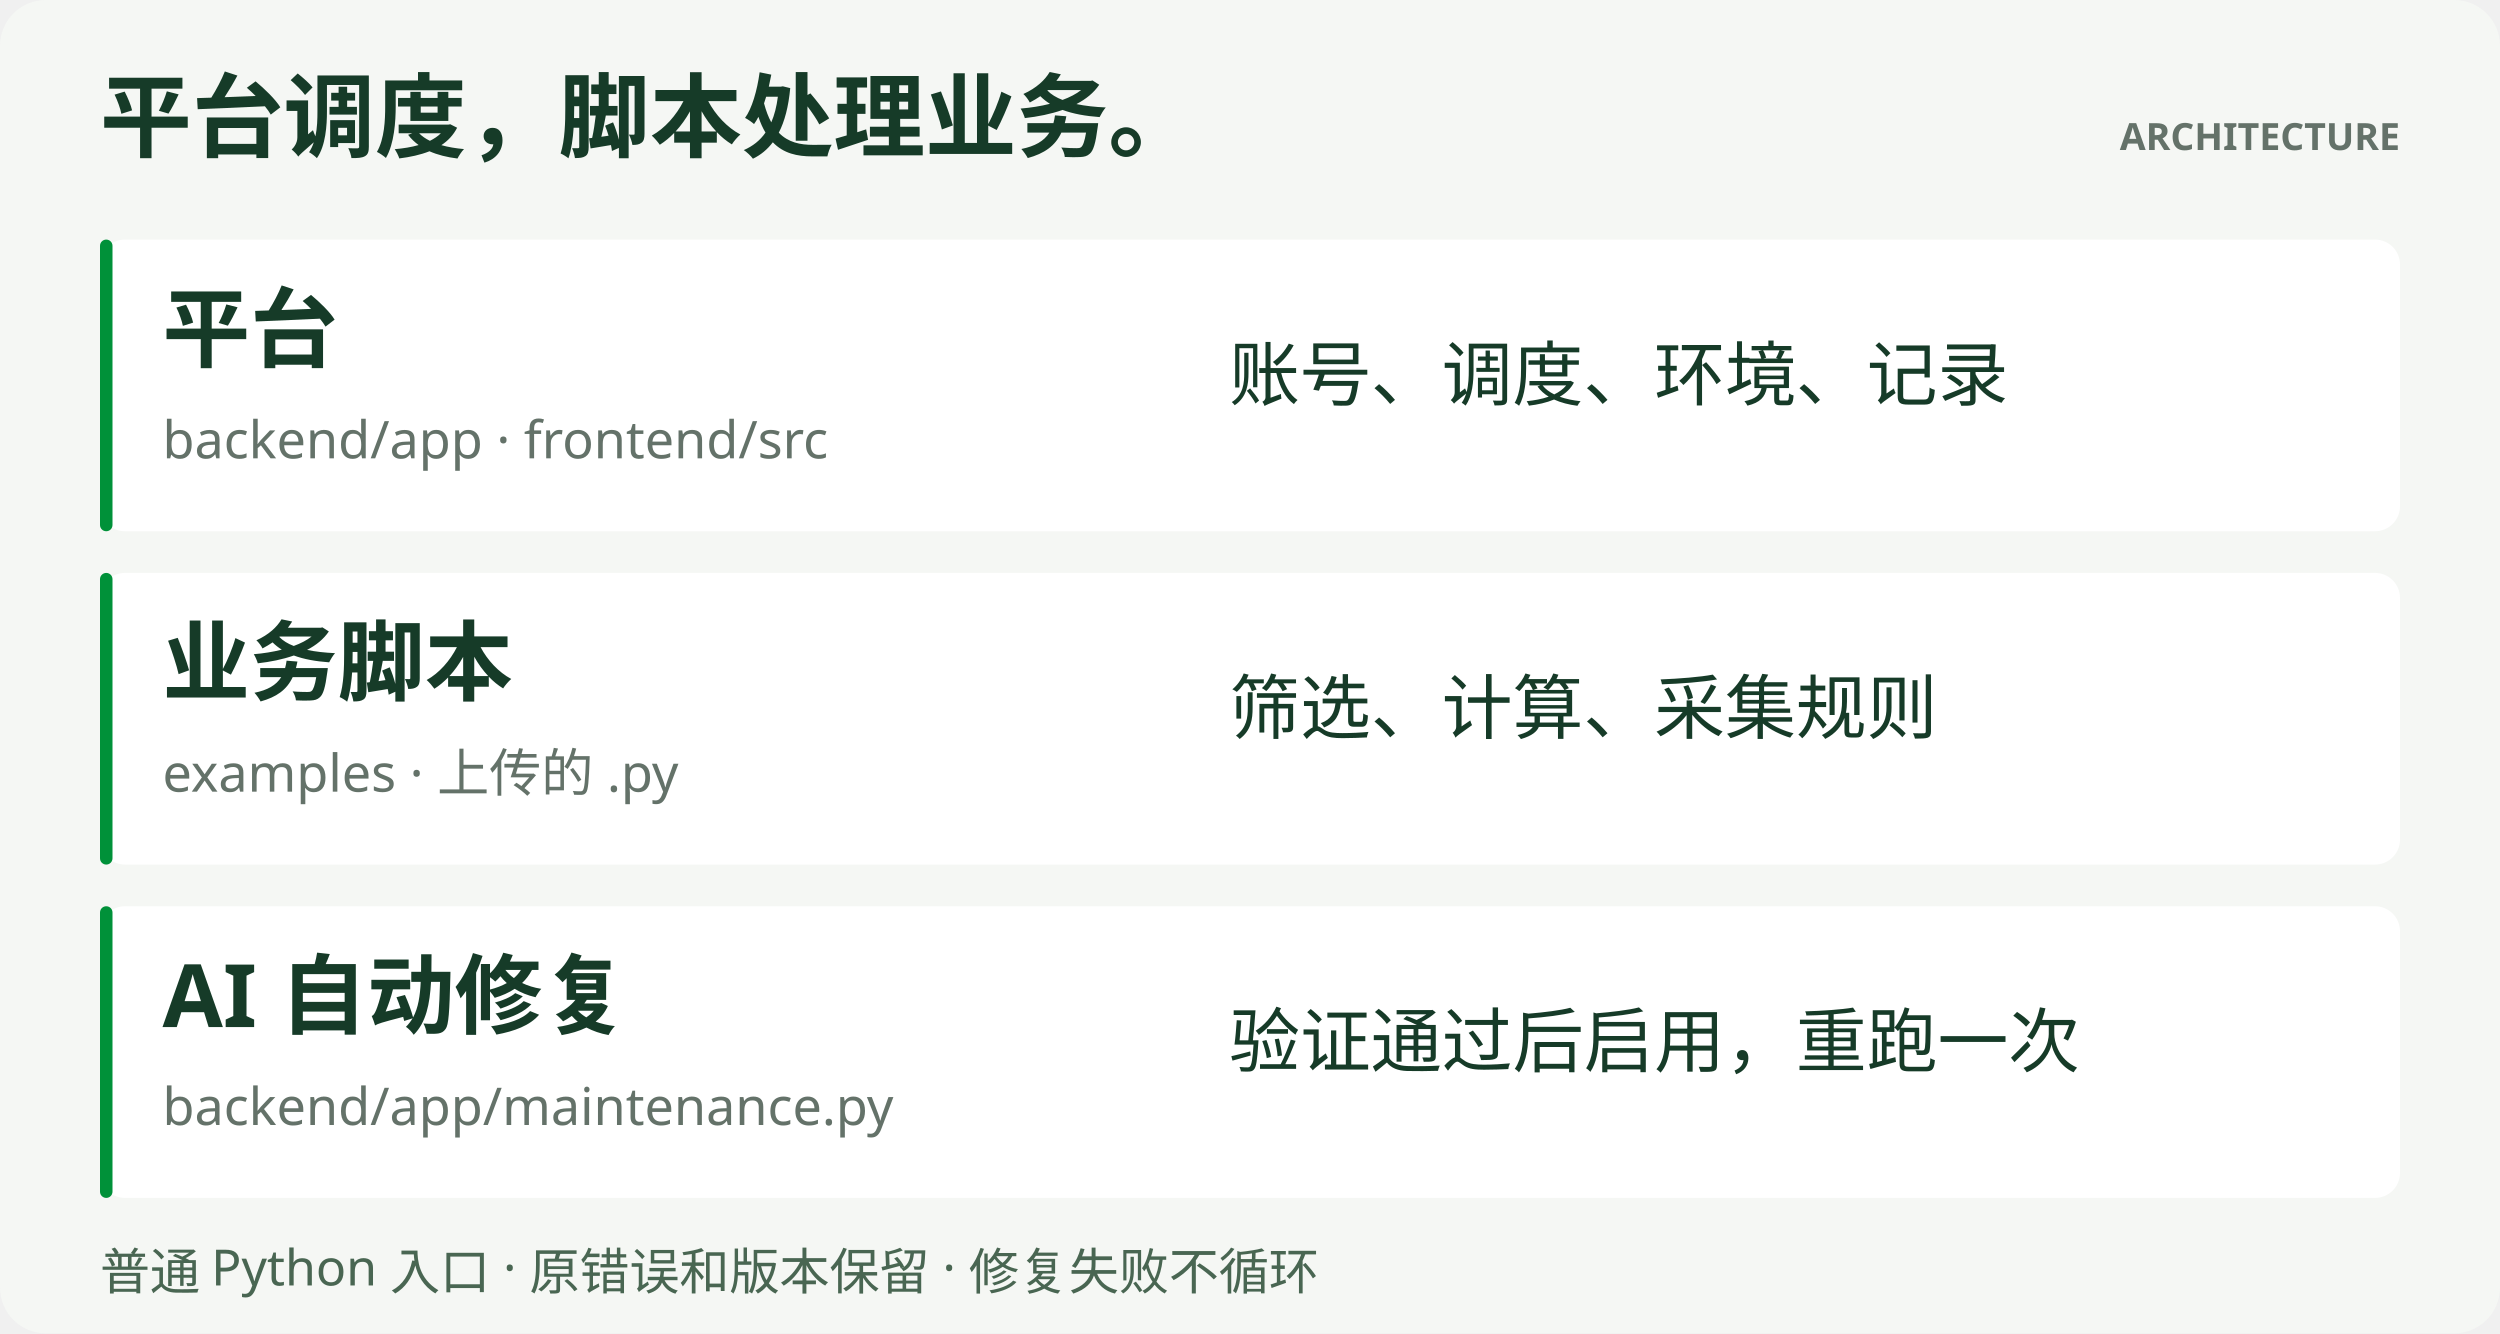
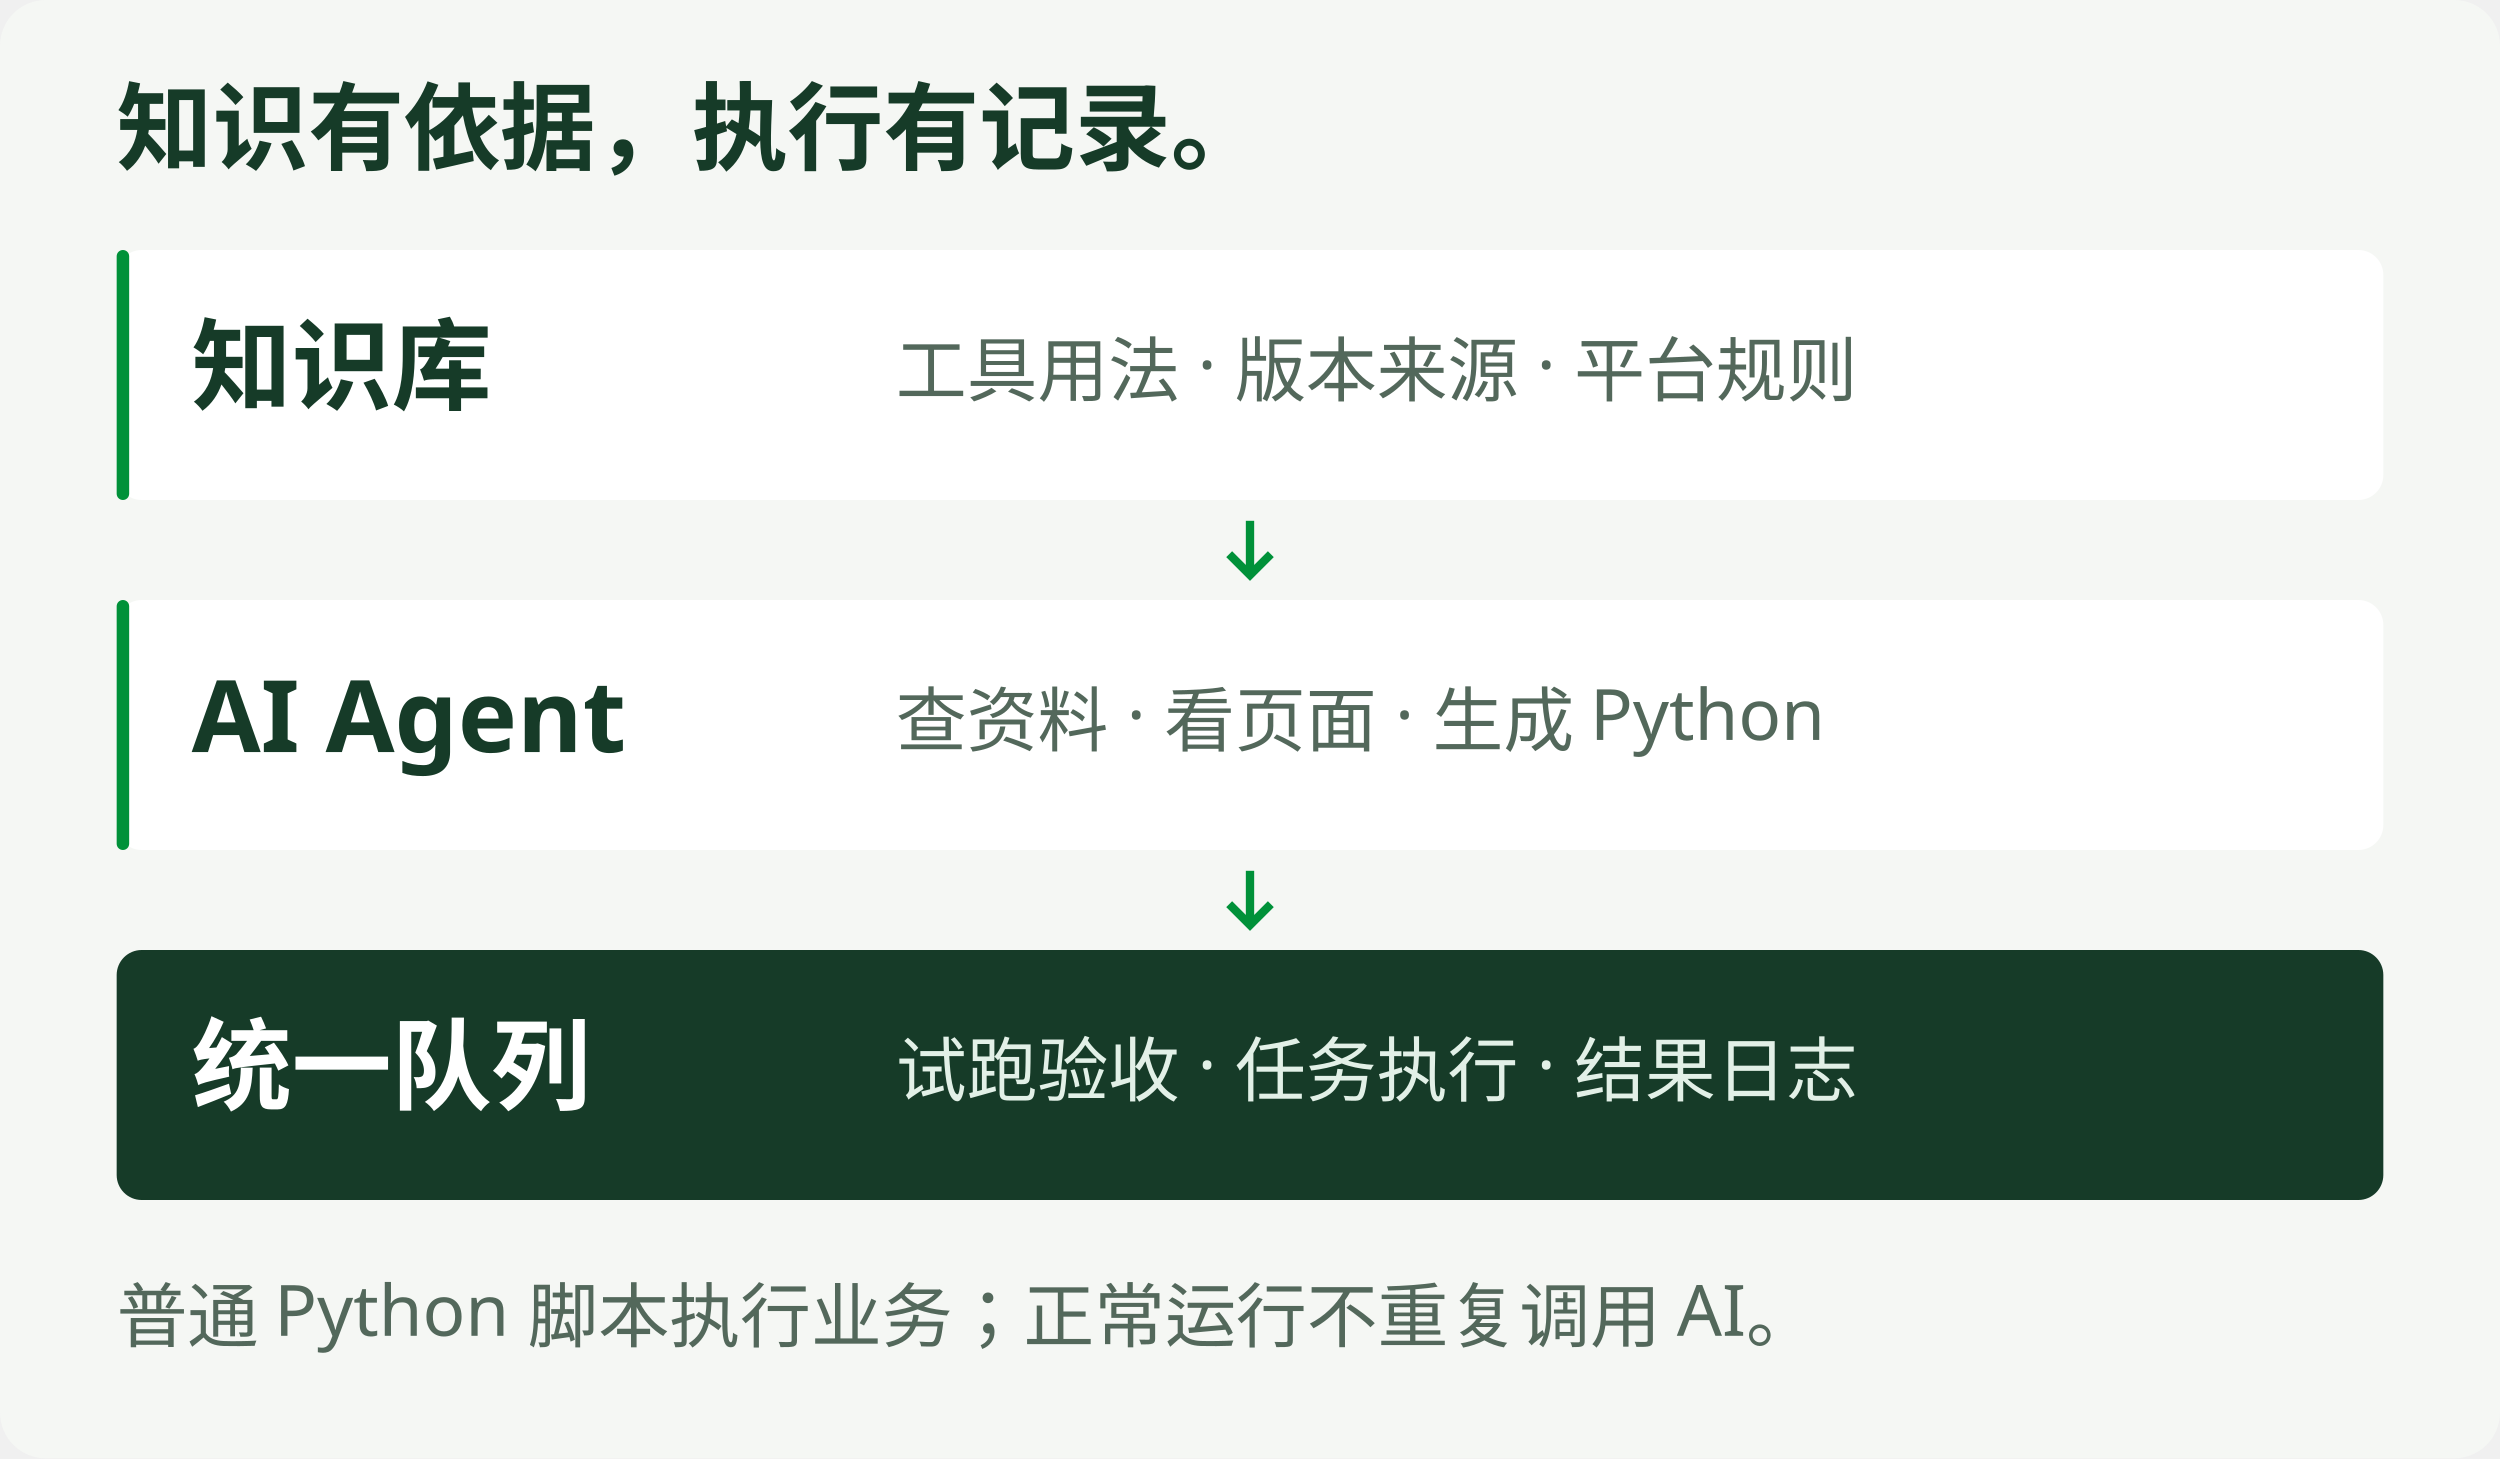
- <svg xmlns="http://www.w3.org/2000/svg" width="1200" height="640" viewBox="0 0 1200 640" role="img" aria-labelledby="title desc">
-   <rect x="0" y="0" width="1200" height="640" rx="22" fill="#f5f7f4" stroke="none" />
-   <text x="48" y="72" font-family="Segoe UI, Microsoft YaHei, PingFang SC, sans-serif" font-size="44" font-weight="700" fill="#163b28">平台调度，脚本处理业务。</text>
-   <text x="1152" y="72" font-family="Segoe UI, Microsoft YaHei, PingFang SC, sans-serif" font-size="18" font-weight="600" fill="#647269" text-anchor="end">ARCHITECTURE</text>
-   <rect x="48" y="115" width="1104" height="140" rx="12" fill="#ffffff" stroke="none" />
-   <rect x="48" y="115" width="6" height="140" rx="3" fill="#009139" stroke="none" />
-   <text x="78" y="173" font-family="Segoe UI, Microsoft YaHei, PingFang SC, sans-serif" font-size="42" font-weight="650" fill="#163b28">平台</text>
-   <text x="78" y="220" font-family="Segoe UI, Microsoft YaHei, PingFang SC, sans-serif" font-size="25" font-weight="400" fill="#647269">backend/app · frontend/src</text>
-   <text x="590" y="192" font-family="Segoe UI, Microsoft YaHei, PingFang SC, sans-serif" font-size="34" font-weight="500" fill="#163b28">账号、调度、环境、记录</text>
-   <rect x="48" y="275" width="1104" height="140" rx="12" fill="#ffffff" stroke="none" />
-   <rect x="48" y="275" width="6" height="140" rx="3" fill="#009139" stroke="none" />
-   <text x="78" y="333" font-family="Segoe UI, Microsoft YaHei, PingFang SC, sans-serif" font-size="42" font-weight="650" fill="#163b28">业务脚本</text>
-   <text x="78" y="380" font-family="Segoe UI, Microsoft YaHei, PingFang SC, sans-serif" font-size="25" font-weight="400" fill="#647269">examples · 上传的 .py</text>
-   <text x="590" y="352" font-family="Segoe UI, Microsoft YaHei, PingFang SC, sans-serif" font-size="34" font-weight="500" fill="#163b28">筛选、计算、采集规则</text>
-   <rect x="48" y="435" width="1104" height="140" rx="12" fill="#ffffff" stroke="none" />
-   <rect x="48" y="435" width="6" height="140" rx="3" fill="#009139" stroke="none" />
-   <text x="78" y="493" font-family="Segoe UI, Microsoft YaHei, PingFang SC, sans-serif" font-size="42" font-weight="650" fill="#163b28">AI 自动修复</text>
-   <text x="78" y="540" font-family="Segoe UI, Microsoft YaHei, PingFang SC, sans-serif" font-size="25" font-weight="400" fill="#647269">backend/app/maintenance.py</text>
-   <text x="590" y="512" font-family="Segoe UI, Microsoft YaHei, PingFang SC, sans-serif" font-size="34" font-weight="500" fill="#163b28">验证通过后启用，重跑一次</text>
-   <text x="48" y="619" font-family="Segoe UI, Microsoft YaHei, PingFang SC, sans-serif" font-size="24" font-weight="400" fill="#496652">普通 Python 入口 · 原错误和版本保留 · 修复失败不循环</text>
+ <svg xmlns="http://www.w3.org/2000/svg" width="1200" height="700" viewBox="0 0 1200 700" role="img" aria-labelledby="title desc">
+   <rect width="1200" height="700" rx="22" fill="#f5f7f4" />
+   <g font-family="Segoe UI, Microsoft YaHei, PingFang SC, sans-serif">
+     <text x="56" y="78" font-size="46" font-weight="700" fill="#163b28">知识有依据，执行有记录。</text>
+     <g id="knowledge">
+       <rect x="56" y="120" width="1088" height="120" rx="12" fill="#fff" />
+       <rect x="56" y="120" width="6" height="120" rx="3" fill="#009139" />
+       <text x="92" y="193" font-size="48" font-weight="650" fill="#163b28">知识库</text>
+       <text x="430" y="190" font-size="34" fill="#53685b">工具用法 · 版本来源 · 平台规则</text>
+     </g>
+     <path d="M600 250v26m-10-10 10 10 10-10" fill="none" stroke="#009139" stroke-width="4" />
+     <g id="agent">
+       <rect x="56" y="288" width="1088" height="120" rx="12" fill="#fff" />
+       <rect x="56" y="288" width="6" height="120" rx="3" fill="#009139" />
+       <text x="92" y="361" font-size="48" font-weight="650" fill="#163b28">AI Agent</text>
+       <text x="430" y="358" font-size="34" fill="#53685b">查资料 · 看页面 · 生成 Python</text>
+     </g>
+     <path d="M600 418v26m-10-10 10 10 10-10" fill="none" stroke="#009139" stroke-width="4" />
+     <g id="execution">
+       <rect x="56" y="456" width="1088" height="120" rx="12" fill="#163b28" />
+       <text x="92" y="529" font-size="48" font-weight="650" fill="#fff">统一队列</text>
+       <text x="430" y="526" font-size="34" fill="#e2f0e7">试跑验收 · 任务执行 · 结果日志</text>
+     </g>
+     <text x="56" y="644" font-size="34" fill="#53685b">普通 Python 脚本执行业务；正常运行不重复调用 AI。</text>
+   </g>
</svg>
